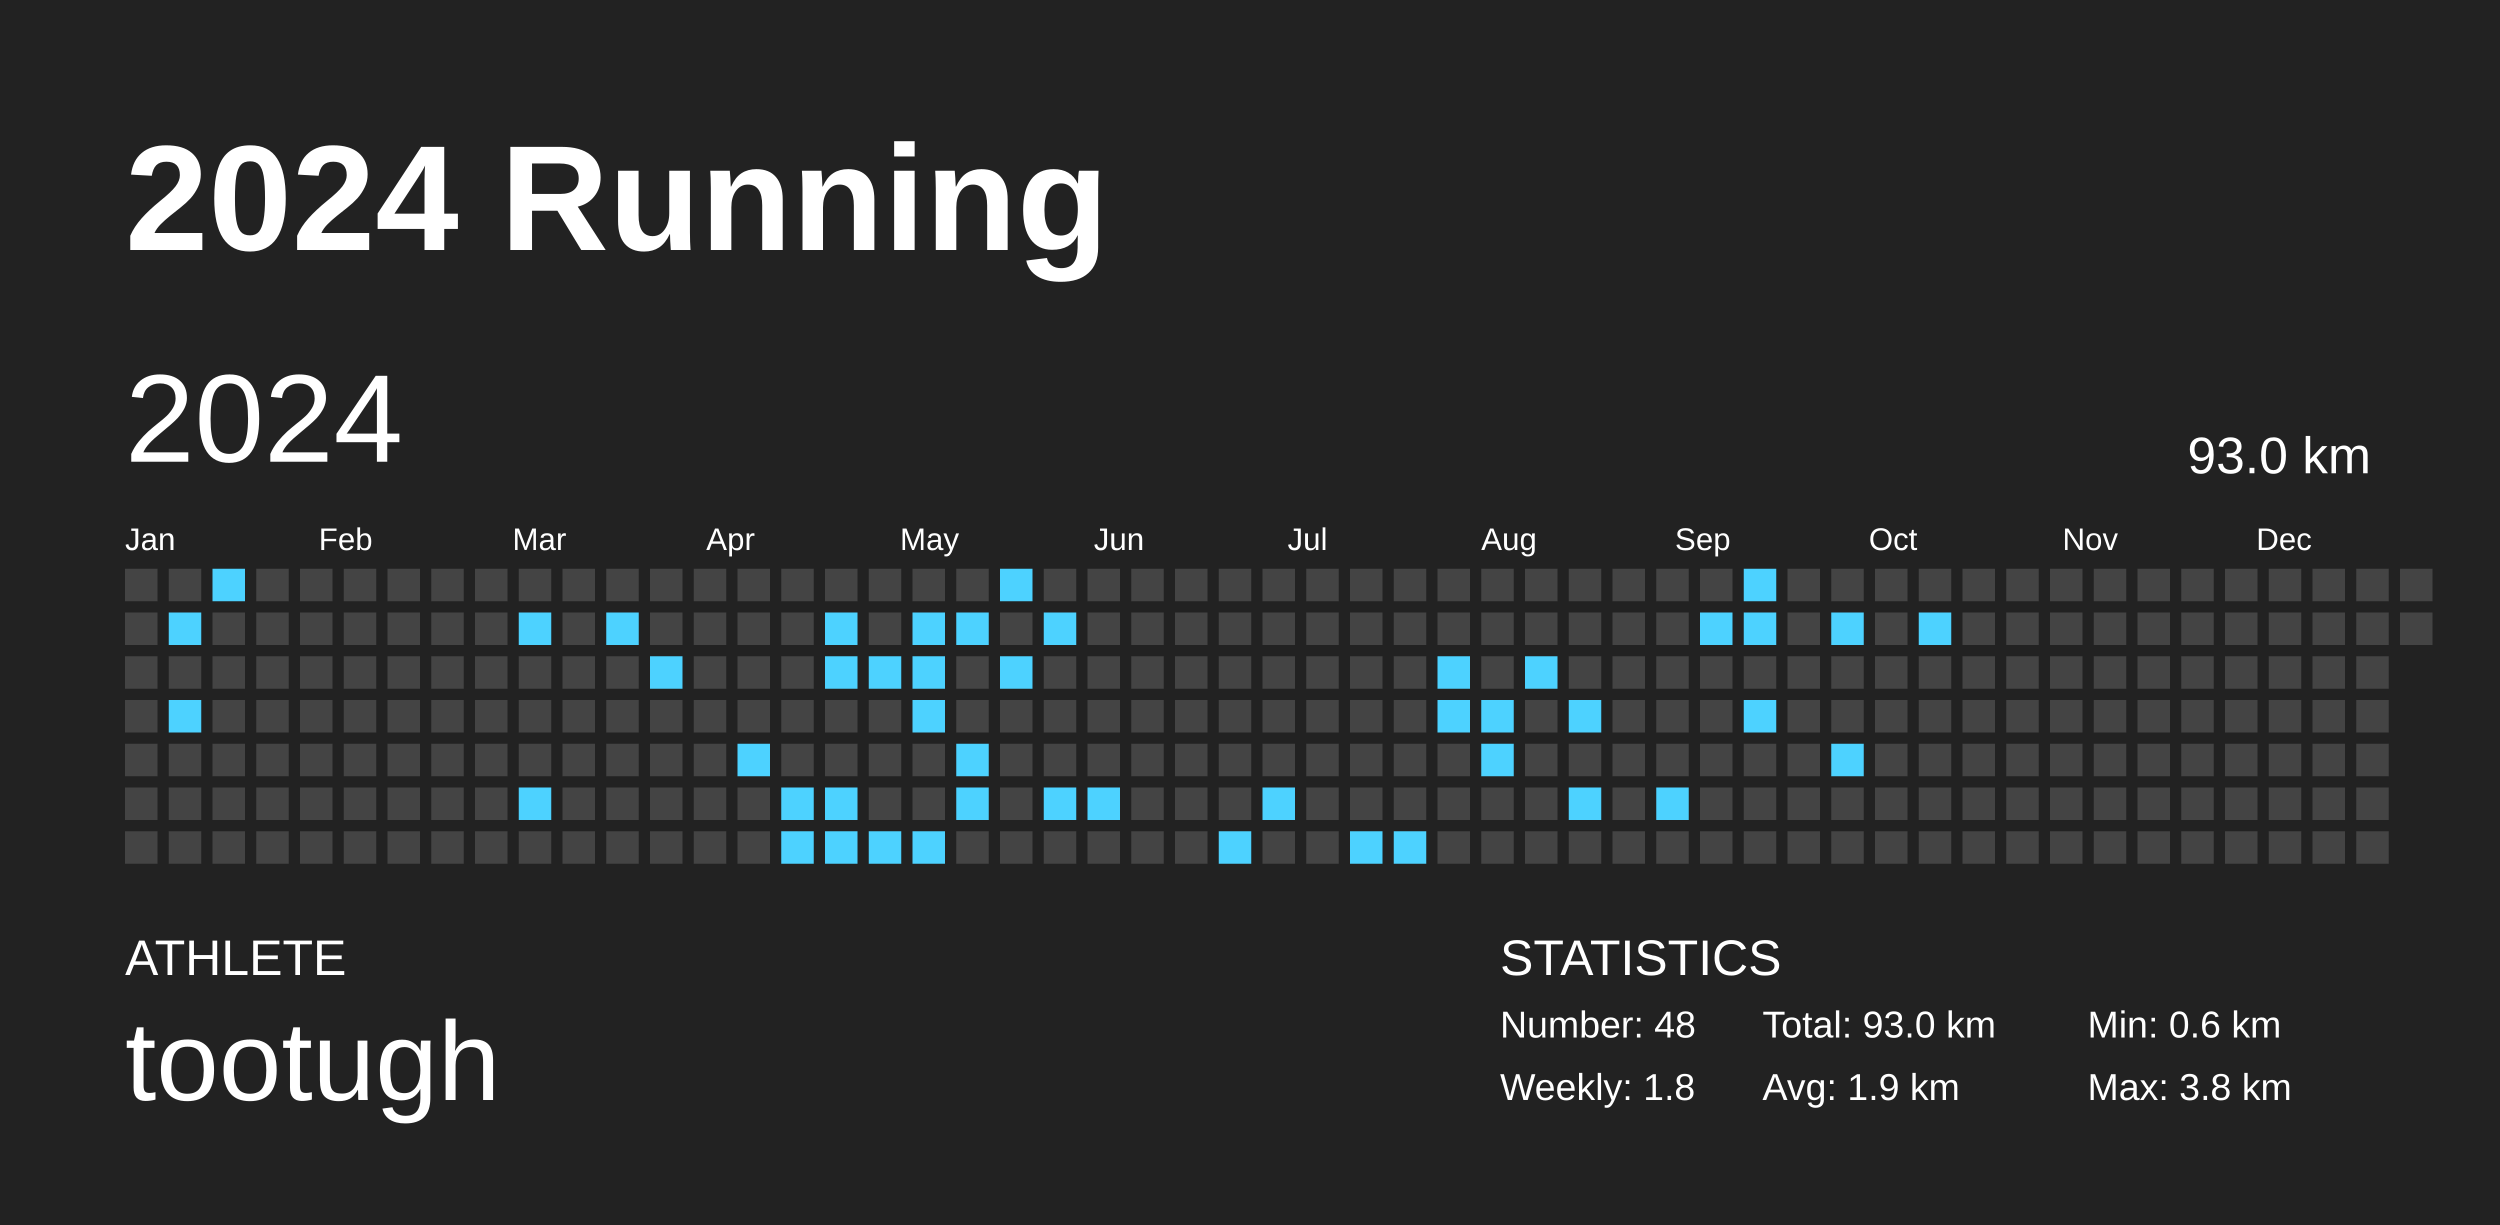
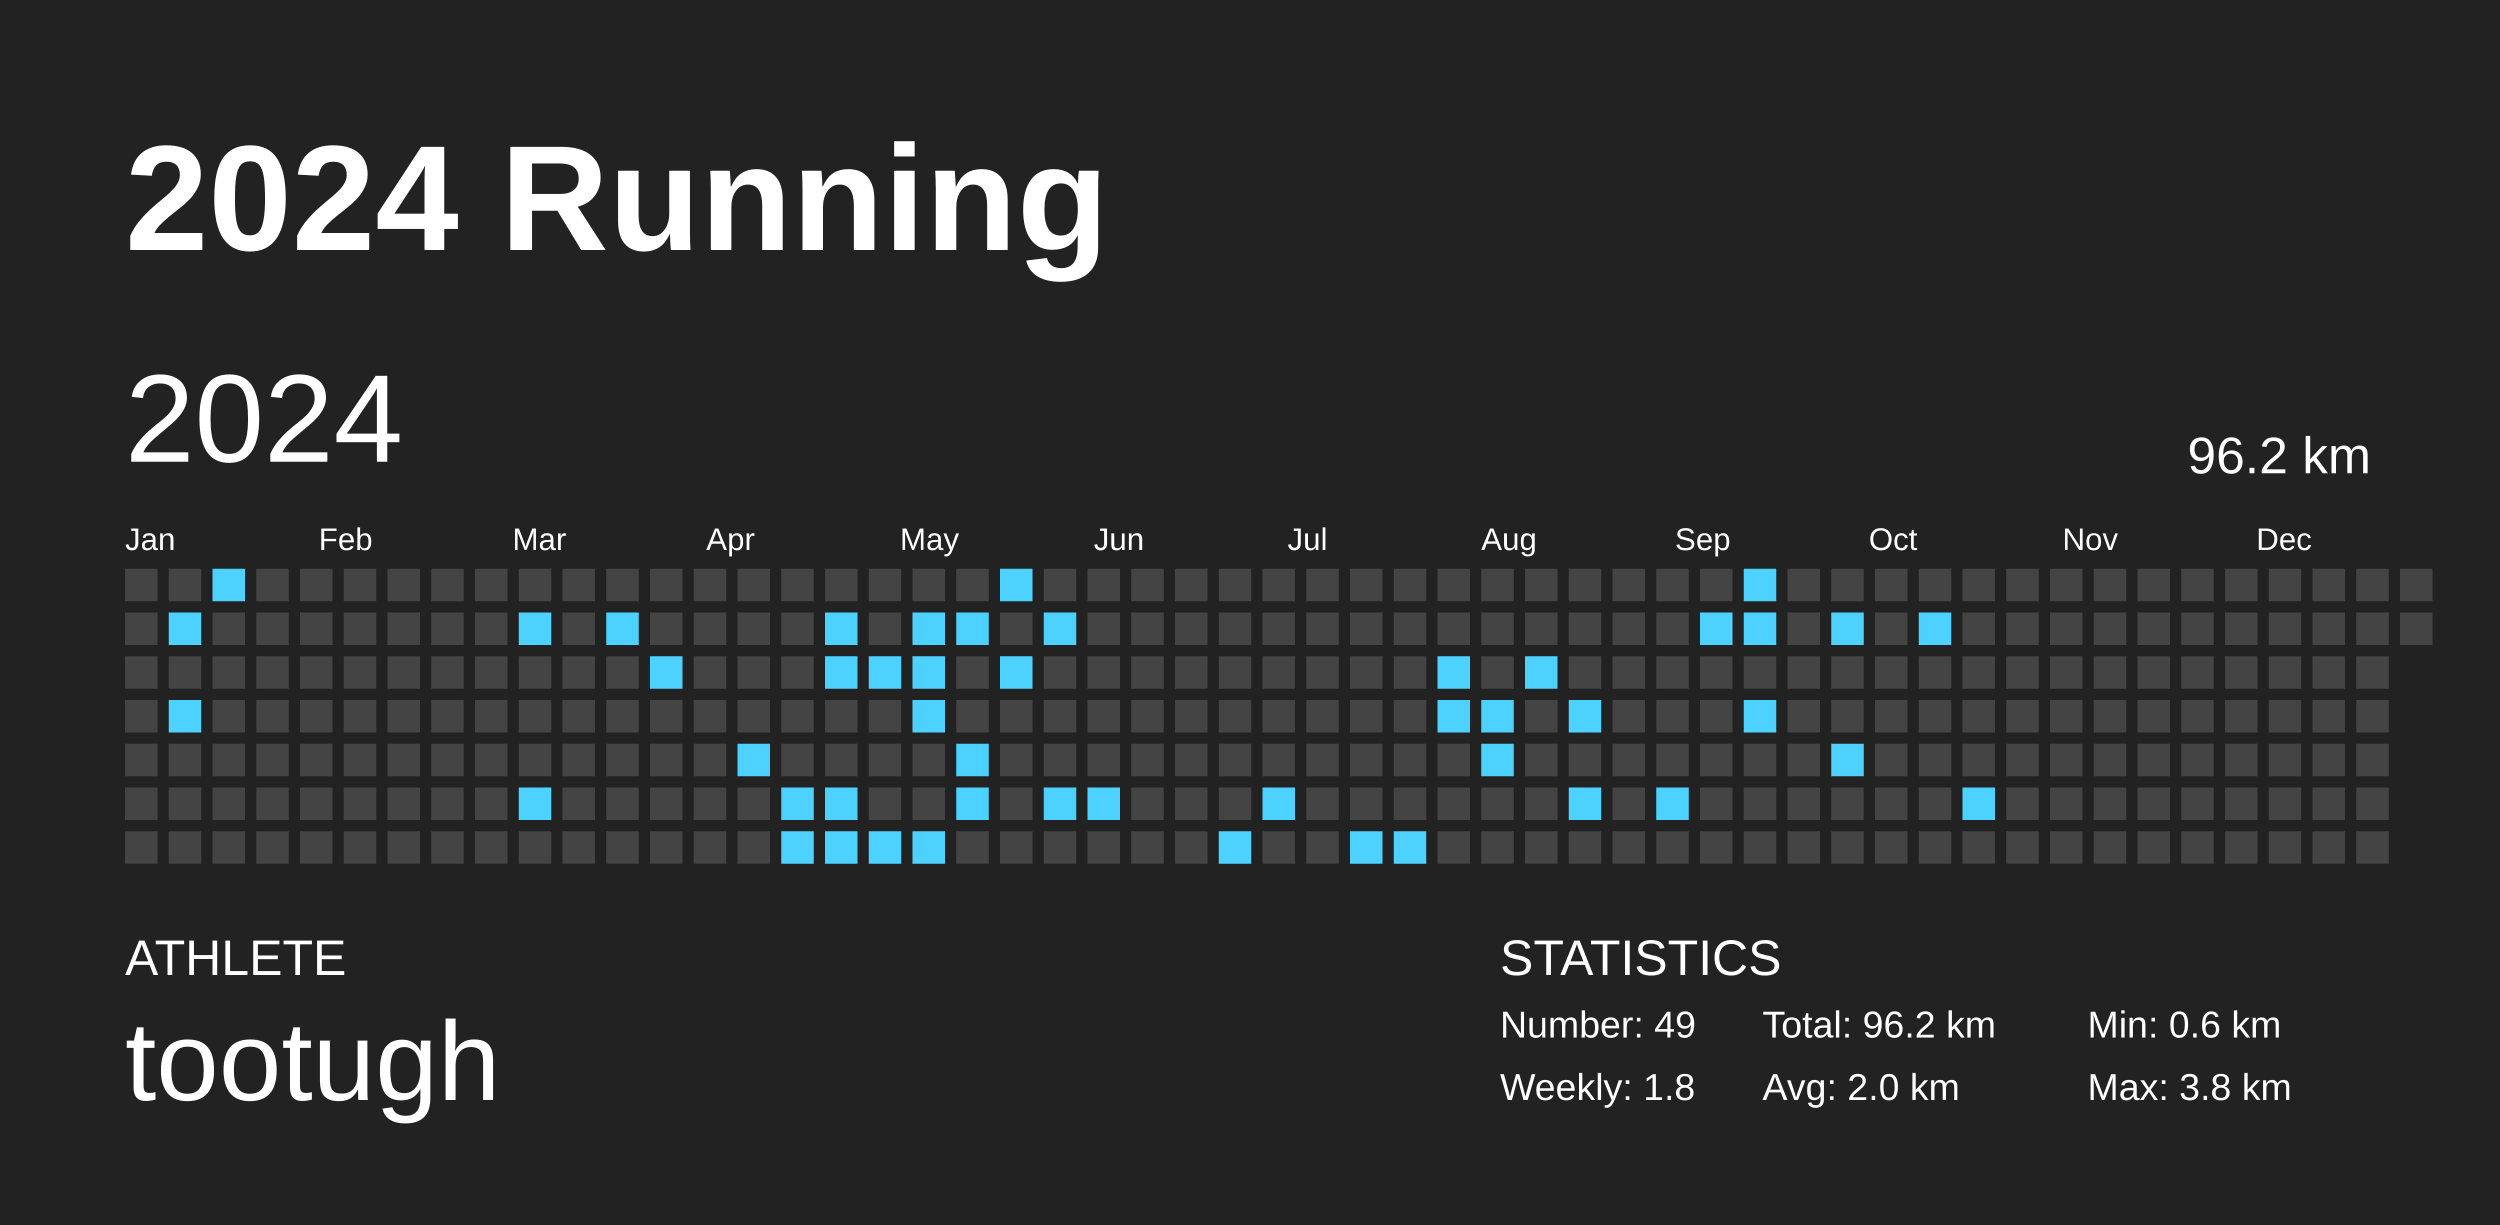
<svg xmlns="http://www.w3.org/2000/svg" baseProfile="full" height="98mm" version="1.1" viewBox="0,0,200,98" width="200mm">
  <defs />
  <rect fill="#222222" height="98" width="200" x="0" y="0" />
  <text fill="#FFFFFF" style="font-size:12px; font-family:Arial; font-weight:bold;" x="10" y="20">2024 Running</text>
  <text fill="#FFFFFF" style="font-size:4px; font-family:Arial" x="10" y="78">ATHLETE</text>
  <text fill="#FFFFFF" style="font-size:9px; font-family:Arial" x="10" y="88">tootugh</text>
  <text fill="#FFFFFF" style="font-size:4px; font-family:Arial" x="120" y="78">STATISTICS</text>
-   <text fill="#FFFFFF" style="font-size:3px; font-family:Arial" x="120" y="83">Number: 48</text>
+   <text fill="#FFFFFF" style="font-size:3px; font-family:Arial" x="120" y="83">Number: 49</text>
  <text fill="#FFFFFF" style="font-size:3px; font-family:Arial" x="120" y="88">Weekly: 1.8</text>
-   <text fill="#FFFFFF" style="font-size:3px; font-family:Arial" x="141" y="83">Total: 93.0 km</text>
-   <text fill="#FFFFFF" style="font-size:3px; font-family:Arial" x="141" y="88">Avg: 1.9 km</text>
+   <text fill="#FFFFFF" style="font-size:3px; font-family:Arial" x="141" y="83">Total: 96.2 km</text>
+   <text fill="#FFFFFF" style="font-size:3px; font-family:Arial" x="141" y="88">Avg: 2.0 km</text>
  <text fill="#FFFFFF" style="font-size:3px; font-family:Arial" x="167" y="83">Min: 0.6 km</text>
  <text fill="#FFFFFF" style="font-size:3px; font-family:Arial" x="167" y="88">Max: 3.8 km</text>
  <text dominant-baseline="hanging" fill="#FFFFFF" style="font-size:10.0px; font-family:Arial;" x="10" y="30">2024</text>
-   <text dominant-baseline="hanging" fill="#FFFFFF" style="font-size:4.125px; font-family:Arial;" x="175" y="35">93.0 km</text>
+   <text dominant-baseline="hanging" fill="#FFFFFF" style="font-size:4.125px; font-family:Arial;" x="175" y="35">96.2 km</text>
  <text fill="#FFFFFF" style="font-size:2.5px; font-family:Arial" x="10.0" y="44">Jan</text>
  <text fill="#FFFFFF" style="font-size:2.5px; font-family:Arial" x="25.5" y="44">Feb</text>
  <text fill="#FFFFFF" style="font-size:2.5px; font-family:Arial" x="41.0" y="44">Mar</text>
  <text fill="#FFFFFF" style="font-size:2.5px; font-family:Arial" x="56.5" y="44">Apr</text>
  <text fill="#FFFFFF" style="font-size:2.5px; font-family:Arial" x="72.0" y="44">May</text>
  <text fill="#FFFFFF" style="font-size:2.5px; font-family:Arial" x="87.5" y="44">Jun</text>
  <text fill="#FFFFFF" style="font-size:2.5px; font-family:Arial" x="103.0" y="44">Jul</text>
  <text fill="#FFFFFF" style="font-size:2.5px; font-family:Arial" x="118.5" y="44">Aug</text>
  <text fill="#FFFFFF" style="font-size:2.5px; font-family:Arial" x="134.0" y="44">Sep</text>
  <text fill="#FFFFFF" style="font-size:2.5px; font-family:Arial" x="149.5" y="44">Oct</text>
  <text fill="#FFFFFF" style="font-size:2.5px; font-family:Arial" x="165.0" y="44">Nov</text>
  <text fill="#FFFFFF" style="font-size:2.5px; font-family:Arial" x="180.5" y="44">Dec</text>
  <rect fill="#444444" height="2.6" width="2.6" x="10.0" y="45.5" />
  <rect fill="#444444" height="2.6" width="2.6" x="10.0" y="49.0" />
  <rect fill="#444444" height="2.6" width="2.6" x="10.0" y="52.5" />
  <rect fill="#444444" height="2.6" width="2.6" x="10.0" y="56.0" />
  <rect fill="#444444" height="2.6" width="2.6" x="10.0" y="59.5" />
  <rect fill="#444444" height="2.6" width="2.6" x="10.0" y="63.0" />
  <rect fill="#444444" height="2.6" width="2.6" x="10.0" y="66.5" />
  <rect fill="#444444" height="2.6" width="2.6" x="13.5" y="45.5" />
  <rect fill="#4dd2ff" height="2.6" width="2.6" x="13.5" y="49.0" />
  <rect fill="#444444" height="2.6" width="2.6" x="13.5" y="52.5" />
  <rect fill="#4dd2ff" height="2.6" width="2.6" x="13.5" y="56.0" />
  <rect fill="#444444" height="2.6" width="2.6" x="13.5" y="59.5" />
  <rect fill="#444444" height="2.6" width="2.6" x="13.5" y="63.0" />
  <rect fill="#444444" height="2.6" width="2.6" x="13.5" y="66.5" />
  <rect fill="#4dd2ff" height="2.6" width="2.6" x="17.0" y="45.5" />
  <rect fill="#444444" height="2.6" width="2.6" x="17.0" y="49.0" />
  <rect fill="#444444" height="2.6" width="2.6" x="17.0" y="52.5" />
  <rect fill="#444444" height="2.6" width="2.6" x="17.0" y="56.0" />
  <rect fill="#444444" height="2.6" width="2.6" x="17.0" y="59.5" />
  <rect fill="#444444" height="2.6" width="2.6" x="17.0" y="63.0" />
  <rect fill="#444444" height="2.6" width="2.6" x="17.0" y="66.5" />
  <rect fill="#444444" height="2.6" width="2.6" x="20.5" y="45.5" />
  <rect fill="#444444" height="2.6" width="2.6" x="20.5" y="49.0" />
  <rect fill="#444444" height="2.6" width="2.6" x="20.5" y="52.5" />
  <rect fill="#444444" height="2.6" width="2.6" x="20.5" y="56.0" />
  <rect fill="#444444" height="2.6" width="2.6" x="20.5" y="59.5" />
  <rect fill="#444444" height="2.6" width="2.6" x="20.5" y="63.0" />
  <rect fill="#444444" height="2.6" width="2.6" x="20.5" y="66.5" />
  <rect fill="#444444" height="2.6" width="2.6" x="24.0" y="45.5" />
  <rect fill="#444444" height="2.6" width="2.6" x="24.0" y="49.0" />
  <rect fill="#444444" height="2.6" width="2.6" x="24.0" y="52.5" />
  <rect fill="#444444" height="2.6" width="2.6" x="24.0" y="56.0" />
  <rect fill="#444444" height="2.6" width="2.6" x="24.0" y="59.5" />
  <rect fill="#444444" height="2.6" width="2.6" x="24.0" y="63.0" />
  <rect fill="#444444" height="2.6" width="2.6" x="24.0" y="66.5" />
  <rect fill="#444444" height="2.6" width="2.6" x="27.5" y="45.5" />
  <rect fill="#444444" height="2.6" width="2.6" x="27.5" y="49.0" />
  <rect fill="#444444" height="2.6" width="2.6" x="27.5" y="52.5" />
  <rect fill="#444444" height="2.6" width="2.6" x="27.5" y="56.0" />
  <rect fill="#444444" height="2.6" width="2.6" x="27.5" y="59.5" />
  <rect fill="#444444" height="2.6" width="2.6" x="27.5" y="63.0" />
  <rect fill="#444444" height="2.6" width="2.6" x="27.5" y="66.5" />
  <rect fill="#444444" height="2.6" width="2.6" x="31.0" y="45.5" />
  <rect fill="#444444" height="2.6" width="2.6" x="31.0" y="49.0" />
  <rect fill="#444444" height="2.6" width="2.6" x="31.0" y="52.5" />
  <rect fill="#444444" height="2.6" width="2.6" x="31.0" y="56.0" />
  <rect fill="#444444" height="2.6" width="2.6" x="31.0" y="59.5" />
  <rect fill="#444444" height="2.6" width="2.6" x="31.0" y="63.0" />
  <rect fill="#444444" height="2.6" width="2.6" x="31.0" y="66.5" />
  <rect fill="#444444" height="2.6" width="2.6" x="34.5" y="45.5" />
  <rect fill="#444444" height="2.6" width="2.6" x="34.5" y="49.0" />
  <rect fill="#444444" height="2.6" width="2.6" x="34.5" y="52.5" />
  <rect fill="#444444" height="2.6" width="2.6" x="34.5" y="56.0" />
  <rect fill="#444444" height="2.6" width="2.6" x="34.5" y="59.5" />
  <rect fill="#444444" height="2.6" width="2.6" x="34.5" y="63.0" />
  <rect fill="#444444" height="2.6" width="2.6" x="34.5" y="66.5" />
  <rect fill="#444444" height="2.6" width="2.6" x="38.0" y="45.5" />
  <rect fill="#444444" height="2.6" width="2.6" x="38.0" y="49.0" />
  <rect fill="#444444" height="2.6" width="2.6" x="38.0" y="52.5" />
  <rect fill="#444444" height="2.6" width="2.6" x="38.0" y="56.0" />
  <rect fill="#444444" height="2.6" width="2.6" x="38.0" y="59.5" />
  <rect fill="#444444" height="2.6" width="2.6" x="38.0" y="63.0" />
  <rect fill="#444444" height="2.6" width="2.6" x="38.0" y="66.5" />
  <rect fill="#444444" height="2.6" width="2.6" x="41.5" y="45.5" />
  <rect fill="#4dd2ff" height="2.6" width="2.6" x="41.5" y="49.0" />
  <rect fill="#444444" height="2.6" width="2.6" x="41.5" y="52.5" />
  <rect fill="#444444" height="2.6" width="2.6" x="41.5" y="56.0" />
  <rect fill="#444444" height="2.6" width="2.6" x="41.5" y="59.5" />
  <rect fill="#4dd2ff" height="2.6" width="2.6" x="41.5" y="63.0" />
  <rect fill="#444444" height="2.6" width="2.6" x="41.5" y="66.5" />
  <rect fill="#444444" height="2.6" width="2.6" x="45.0" y="45.5" />
  <rect fill="#444444" height="2.6" width="2.6" x="45.0" y="49.0" />
  <rect fill="#444444" height="2.6" width="2.6" x="45.0" y="52.5" />
  <rect fill="#444444" height="2.6" width="2.6" x="45.0" y="56.0" />
  <rect fill="#444444" height="2.6" width="2.6" x="45.0" y="59.5" />
  <rect fill="#444444" height="2.6" width="2.6" x="45.0" y="63.0" />
  <rect fill="#444444" height="2.6" width="2.6" x="45.0" y="66.5" />
  <rect fill="#444444" height="2.6" width="2.6" x="48.5" y="45.5" />
  <rect fill="#4dd2ff" height="2.6" width="2.6" x="48.5" y="49.0" />
  <rect fill="#444444" height="2.6" width="2.6" x="48.5" y="52.5" />
  <rect fill="#444444" height="2.6" width="2.6" x="48.5" y="56.0" />
  <rect fill="#444444" height="2.6" width="2.6" x="48.5" y="59.5" />
  <rect fill="#444444" height="2.6" width="2.6" x="48.5" y="63.0" />
  <rect fill="#444444" height="2.6" width="2.6" x="48.5" y="66.5" />
  <rect fill="#444444" height="2.6" width="2.6" x="52.0" y="45.5" />
  <rect fill="#444444" height="2.6" width="2.6" x="52.0" y="49.0" />
  <rect fill="#4dd2ff" height="2.6" width="2.6" x="52.0" y="52.5" />
  <rect fill="#444444" height="2.6" width="2.6" x="52.0" y="56.0" />
  <rect fill="#444444" height="2.6" width="2.6" x="52.0" y="59.5" />
  <rect fill="#444444" height="2.6" width="2.6" x="52.0" y="63.0" />
  <rect fill="#444444" height="2.6" width="2.6" x="52.0" y="66.5" />
  <rect fill="#444444" height="2.6" width="2.6" x="55.5" y="45.5" />
  <rect fill="#444444" height="2.6" width="2.6" x="55.5" y="49.0" />
  <rect fill="#444444" height="2.6" width="2.6" x="55.5" y="52.5" />
  <rect fill="#444444" height="2.6" width="2.6" x="55.5" y="56.0" />
  <rect fill="#444444" height="2.6" width="2.6" x="55.5" y="59.5" />
  <rect fill="#444444" height="2.6" width="2.6" x="55.5" y="63.0" />
  <rect fill="#444444" height="2.6" width="2.6" x="55.5" y="66.5" />
  <rect fill="#444444" height="2.6" width="2.6" x="59.0" y="45.5" />
  <rect fill="#444444" height="2.6" width="2.6" x="59.0" y="49.0" />
  <rect fill="#444444" height="2.6" width="2.6" x="59.0" y="52.5" />
  <rect fill="#444444" height="2.6" width="2.6" x="59.0" y="56.0" />
  <rect fill="#4dd2ff" height="2.6" width="2.6" x="59.0" y="59.5" />
  <rect fill="#444444" height="2.6" width="2.6" x="59.0" y="63.0" />
  <rect fill="#444444" height="2.6" width="2.6" x="59.0" y="66.5" />
  <rect fill="#444444" height="2.6" width="2.6" x="62.5" y="45.5" />
  <rect fill="#444444" height="2.6" width="2.6" x="62.5" y="49.0" />
  <rect fill="#444444" height="2.6" width="2.6" x="62.5" y="52.5" />
  <rect fill="#444444" height="2.6" width="2.6" x="62.5" y="56.0" />
  <rect fill="#444444" height="2.6" width="2.6" x="62.5" y="59.5" />
  <rect fill="#4dd2ff" height="2.6" width="2.6" x="62.5" y="63.0" />
  <rect fill="#4dd2ff" height="2.6" width="2.6" x="62.5" y="66.5" />
  <rect fill="#444444" height="2.6" width="2.6" x="66.0" y="45.5" />
  <rect fill="#4dd2ff" height="2.6" width="2.6" x="66.0" y="49.0" />
  <rect fill="#4dd2ff" height="2.6" width="2.6" x="66.0" y="52.5" />
  <rect fill="#444444" height="2.6" width="2.6" x="66.0" y="56.0" />
  <rect fill="#444444" height="2.6" width="2.6" x="66.0" y="59.5" />
  <rect fill="#4dd2ff" height="2.6" width="2.6" x="66.0" y="63.0" />
  <rect fill="#4dd2ff" height="2.6" width="2.6" x="66.0" y="66.5" />
  <rect fill="#444444" height="2.6" width="2.6" x="69.5" y="45.5" />
  <rect fill="#444444" height="2.6" width="2.6" x="69.5" y="49.0" />
  <rect fill="#4dd2ff" height="2.6" width="2.6" x="69.5" y="52.5" />
  <rect fill="#444444" height="2.6" width="2.6" x="69.5" y="56.0" />
  <rect fill="#444444" height="2.6" width="2.6" x="69.5" y="59.5" />
  <rect fill="#444444" height="2.6" width="2.6" x="69.5" y="63.0" />
  <rect fill="#4dd2ff" height="2.6" width="2.6" x="69.5" y="66.5" />
  <rect fill="#444444" height="2.6" width="2.6" x="73.0" y="45.5" />
  <rect fill="#4dd2ff" height="2.6" width="2.6" x="73.0" y="49.0" />
  <rect fill="#4dd2ff" height="2.6" width="2.6" x="73.0" y="52.5" />
  <rect fill="#4dd2ff" height="2.6" width="2.6" x="73.0" y="56.0" />
  <rect fill="#444444" height="2.6" width="2.6" x="73.0" y="59.5" />
  <rect fill="#444444" height="2.6" width="2.6" x="73.0" y="63.0" />
  <rect fill="#4dd2ff" height="2.6" width="2.6" x="73.0" y="66.5" />
  <rect fill="#444444" height="2.6" width="2.6" x="76.5" y="45.5" />
  <rect fill="#4dd2ff" height="2.6" width="2.6" x="76.5" y="49.0" />
  <rect fill="#444444" height="2.6" width="2.6" x="76.5" y="52.5" />
  <rect fill="#444444" height="2.6" width="2.6" x="76.5" y="56.0" />
  <rect fill="#4dd2ff" height="2.6" width="2.6" x="76.5" y="59.5" />
  <rect fill="#4dd2ff" height="2.6" width="2.6" x="76.5" y="63.0" />
  <rect fill="#444444" height="2.6" width="2.6" x="76.5" y="66.5" />
  <rect fill="#4dd2ff" height="2.6" width="2.6" x="80.0" y="45.5" />
  <rect fill="#444444" height="2.6" width="2.6" x="80.0" y="49.0" />
  <rect fill="#4dd2ff" height="2.6" width="2.6" x="80.0" y="52.5" />
  <rect fill="#444444" height="2.6" width="2.6" x="80.0" y="56.0" />
  <rect fill="#444444" height="2.6" width="2.6" x="80.0" y="59.5" />
  <rect fill="#444444" height="2.6" width="2.6" x="80.0" y="63.0" />
  <rect fill="#444444" height="2.6" width="2.6" x="80.0" y="66.5" />
  <rect fill="#444444" height="2.6" width="2.6" x="83.5" y="45.5" />
  <rect fill="#4dd2ff" height="2.6" width="2.6" x="83.5" y="49.0" />
  <rect fill="#444444" height="2.6" width="2.6" x="83.5" y="52.5" />
  <rect fill="#444444" height="2.6" width="2.6" x="83.5" y="56.0" />
  <rect fill="#444444" height="2.6" width="2.6" x="83.5" y="59.5" />
  <rect fill="#4dd2ff" height="2.6" width="2.6" x="83.5" y="63.0" />
  <rect fill="#444444" height="2.6" width="2.6" x="83.5" y="66.5" />
  <rect fill="#444444" height="2.6" width="2.6" x="87.0" y="45.5" />
  <rect fill="#444444" height="2.6" width="2.6" x="87.0" y="49.0" />
  <rect fill="#444444" height="2.6" width="2.6" x="87.0" y="52.5" />
  <rect fill="#444444" height="2.6" width="2.6" x="87.0" y="56.0" />
  <rect fill="#444444" height="2.6" width="2.6" x="87.0" y="59.5" />
  <rect fill="#4dd2ff" height="2.6" width="2.6" x="87.0" y="63.0" />
  <rect fill="#444444" height="2.6" width="2.6" x="87.0" y="66.5" />
  <rect fill="#444444" height="2.6" width="2.6" x="90.5" y="45.5" />
  <rect fill="#444444" height="2.6" width="2.6" x="90.5" y="49.0" />
  <rect fill="#444444" height="2.6" width="2.6" x="90.5" y="52.5" />
  <rect fill="#444444" height="2.6" width="2.6" x="90.5" y="56.0" />
  <rect fill="#444444" height="2.6" width="2.6" x="90.5" y="59.5" />
  <rect fill="#444444" height="2.6" width="2.6" x="90.5" y="63.0" />
  <rect fill="#444444" height="2.6" width="2.6" x="90.5" y="66.5" />
  <rect fill="#444444" height="2.6" width="2.6" x="94.0" y="45.5" />
  <rect fill="#444444" height="2.6" width="2.6" x="94.0" y="49.0" />
  <rect fill="#444444" height="2.6" width="2.6" x="94.0" y="52.5" />
  <rect fill="#444444" height="2.6" width="2.6" x="94.0" y="56.0" />
  <rect fill="#444444" height="2.6" width="2.6" x="94.0" y="59.5" />
  <rect fill="#444444" height="2.6" width="2.6" x="94.0" y="63.0" />
  <rect fill="#444444" height="2.6" width="2.6" x="94.0" y="66.5" />
  <rect fill="#444444" height="2.6" width="2.6" x="97.5" y="45.5" />
  <rect fill="#444444" height="2.6" width="2.6" x="97.5" y="49.0" />
  <rect fill="#444444" height="2.6" width="2.6" x="97.5" y="52.5" />
  <rect fill="#444444" height="2.6" width="2.6" x="97.5" y="56.0" />
  <rect fill="#444444" height="2.6" width="2.6" x="97.5" y="59.5" />
  <rect fill="#444444" height="2.6" width="2.6" x="97.5" y="63.0" />
  <rect fill="#4dd2ff" height="2.6" width="2.6" x="97.5" y="66.5" />
  <rect fill="#444444" height="2.6" width="2.6" x="101.0" y="45.5" />
  <rect fill="#444444" height="2.6" width="2.6" x="101.0" y="49.0" />
  <rect fill="#444444" height="2.6" width="2.6" x="101.0" y="52.5" />
  <rect fill="#444444" height="2.6" width="2.6" x="101.0" y="56.0" />
  <rect fill="#444444" height="2.6" width="2.6" x="101.0" y="59.5" />
  <rect fill="#4dd2ff" height="2.6" width="2.6" x="101.0" y="63.0" />
  <rect fill="#444444" height="2.6" width="2.6" x="101.0" y="66.5" />
  <rect fill="#444444" height="2.6" width="2.6" x="104.5" y="45.5" />
  <rect fill="#444444" height="2.6" width="2.6" x="104.5" y="49.0" />
  <rect fill="#444444" height="2.6" width="2.6" x="104.5" y="52.5" />
  <rect fill="#444444" height="2.6" width="2.6" x="104.5" y="56.0" />
  <rect fill="#444444" height="2.6" width="2.6" x="104.5" y="59.5" />
  <rect fill="#444444" height="2.6" width="2.6" x="104.5" y="63.0" />
  <rect fill="#444444" height="2.6" width="2.6" x="104.5" y="66.5" />
  <rect fill="#444444" height="2.6" width="2.6" x="108.0" y="45.5" />
  <rect fill="#444444" height="2.6" width="2.6" x="108.0" y="49.0" />
  <rect fill="#444444" height="2.6" width="2.6" x="108.0" y="52.5" />
  <rect fill="#444444" height="2.6" width="2.6" x="108.0" y="56.0" />
  <rect fill="#444444" height="2.6" width="2.6" x="108.0" y="59.5" />
  <rect fill="#444444" height="2.6" width="2.6" x="108.0" y="63.0" />
  <rect fill="#4dd2ff" height="2.6" width="2.6" x="108.0" y="66.5" />
  <rect fill="#444444" height="2.6" width="2.6" x="111.5" y="45.5" />
  <rect fill="#444444" height="2.6" width="2.6" x="111.5" y="49.0" />
  <rect fill="#444444" height="2.6" width="2.6" x="111.5" y="52.5" />
  <rect fill="#444444" height="2.6" width="2.6" x="111.5" y="56.0" />
  <rect fill="#444444" height="2.6" width="2.6" x="111.5" y="59.5" />
  <rect fill="#444444" height="2.6" width="2.6" x="111.5" y="63.0" />
  <rect fill="#4dd2ff" height="2.6" width="2.6" x="111.5" y="66.5" />
  <rect fill="#444444" height="2.6" width="2.6" x="115.0" y="45.5" />
  <rect fill="#444444" height="2.6" width="2.6" x="115.0" y="49.0" />
  <rect fill="#4dd2ff" height="2.6" width="2.6" x="115.0" y="52.5" />
  <rect fill="#4dd2ff" height="2.6" width="2.6" x="115.0" y="56.0" />
  <rect fill="#444444" height="2.6" width="2.6" x="115.0" y="59.5" />
  <rect fill="#444444" height="2.6" width="2.6" x="115.0" y="63.0" />
  <rect fill="#444444" height="2.6" width="2.6" x="115.0" y="66.5" />
  <rect fill="#444444" height="2.6" width="2.6" x="118.5" y="45.5" />
  <rect fill="#444444" height="2.6" width="2.6" x="118.5" y="49.0" />
  <rect fill="#444444" height="2.6" width="2.6" x="118.5" y="52.5" />
  <rect fill="#4dd2ff" height="2.6" width="2.6" x="118.5" y="56.0" />
  <rect fill="#4dd2ff" height="2.6" width="2.6" x="118.5" y="59.5" />
  <rect fill="#444444" height="2.6" width="2.6" x="118.5" y="63.0" />
  <rect fill="#444444" height="2.6" width="2.6" x="118.5" y="66.5" />
  <rect fill="#444444" height="2.6" width="2.6" x="122.0" y="45.5" />
  <rect fill="#444444" height="2.6" width="2.6" x="122.0" y="49.0" />
  <rect fill="#4dd2ff" height="2.6" width="2.6" x="122.0" y="52.5" />
  <rect fill="#444444" height="2.6" width="2.6" x="122.0" y="56.0" />
  <rect fill="#444444" height="2.6" width="2.6" x="122.0" y="59.5" />
  <rect fill="#444444" height="2.6" width="2.6" x="122.0" y="63.0" />
  <rect fill="#444444" height="2.6" width="2.6" x="122.0" y="66.5" />
  <rect fill="#444444" height="2.6" width="2.6" x="125.5" y="45.5" />
  <rect fill="#444444" height="2.6" width="2.6" x="125.5" y="49.0" />
  <rect fill="#444444" height="2.6" width="2.6" x="125.5" y="52.5" />
  <rect fill="#4dd2ff" height="2.6" width="2.6" x="125.5" y="56.0" />
  <rect fill="#444444" height="2.6" width="2.6" x="125.5" y="59.5" />
  <rect fill="#4dd2ff" height="2.6" width="2.6" x="125.5" y="63.0" />
  <rect fill="#444444" height="2.6" width="2.6" x="125.5" y="66.5" />
  <rect fill="#444444" height="2.6" width="2.6" x="129.0" y="45.5" />
  <rect fill="#444444" height="2.6" width="2.6" x="129.0" y="49.0" />
  <rect fill="#444444" height="2.6" width="2.6" x="129.0" y="52.5" />
  <rect fill="#444444" height="2.6" width="2.6" x="129.0" y="56.0" />
  <rect fill="#444444" height="2.6" width="2.6" x="129.0" y="59.5" />
  <rect fill="#444444" height="2.6" width="2.6" x="129.0" y="63.0" />
  <rect fill="#444444" height="2.6" width="2.6" x="129.0" y="66.5" />
  <rect fill="#444444" height="2.6" width="2.6" x="132.5" y="45.5" />
  <rect fill="#444444" height="2.6" width="2.6" x="132.5" y="49.0" />
  <rect fill="#444444" height="2.6" width="2.6" x="132.5" y="52.5" />
  <rect fill="#444444" height="2.6" width="2.6" x="132.5" y="56.0" />
  <rect fill="#444444" height="2.6" width="2.6" x="132.5" y="59.5" />
  <rect fill="#4dd2ff" height="2.6" width="2.6" x="132.5" y="63.0" />
  <rect fill="#444444" height="2.6" width="2.6" x="132.5" y="66.5" />
  <rect fill="#444444" height="2.6" width="2.6" x="136.0" y="45.5" />
  <rect fill="#4dd2ff" height="2.6" width="2.6" x="136.0" y="49.0" />
  <rect fill="#444444" height="2.6" width="2.6" x="136.0" y="52.5" />
  <rect fill="#444444" height="2.6" width="2.6" x="136.0" y="56.0" />
  <rect fill="#444444" height="2.6" width="2.6" x="136.0" y="59.5" />
  <rect fill="#444444" height="2.6" width="2.6" x="136.0" y="63.0" />
  <rect fill="#444444" height="2.6" width="2.6" x="136.0" y="66.5" />
  <rect fill="#4dd2ff" height="2.6" width="2.6" x="139.5" y="45.5" />
  <rect fill="#4dd2ff" height="2.6" width="2.6" x="139.5" y="49.0" />
  <rect fill="#444444" height="2.6" width="2.6" x="139.5" y="52.5" />
  <rect fill="#4dd2ff" height="2.6" width="2.6" x="139.5" y="56.0" />
  <rect fill="#444444" height="2.6" width="2.6" x="139.5" y="59.5" />
  <rect fill="#444444" height="2.6" width="2.6" x="139.5" y="63.0" />
  <rect fill="#444444" height="2.6" width="2.6" x="139.5" y="66.5" />
  <rect fill="#444444" height="2.6" width="2.6" x="143.0" y="45.5" />
  <rect fill="#444444" height="2.6" width="2.6" x="143.0" y="49.0" />
  <rect fill="#444444" height="2.6" width="2.6" x="143.0" y="52.5" />
  <rect fill="#444444" height="2.6" width="2.6" x="143.0" y="56.0" />
  <rect fill="#444444" height="2.6" width="2.6" x="143.0" y="59.5" />
  <rect fill="#444444" height="2.6" width="2.6" x="143.0" y="63.0" />
  <rect fill="#444444" height="2.6" width="2.6" x="143.0" y="66.5" />
  <rect fill="#444444" height="2.6" width="2.6" x="146.5" y="45.5" />
  <rect fill="#4dd2ff" height="2.6" width="2.6" x="146.5" y="49.0" />
  <rect fill="#444444" height="2.6" width="2.6" x="146.5" y="52.5" />
  <rect fill="#444444" height="2.6" width="2.6" x="146.5" y="56.0" />
  <rect fill="#4dd2ff" height="2.6" width="2.6" x="146.5" y="59.5" />
  <rect fill="#444444" height="2.6" width="2.6" x="146.5" y="63.0" />
  <rect fill="#444444" height="2.6" width="2.6" x="146.5" y="66.5" />
  <rect fill="#444444" height="2.6" width="2.6" x="150.0" y="45.5" />
  <rect fill="#444444" height="2.6" width="2.6" x="150.0" y="49.0" />
  <rect fill="#444444" height="2.6" width="2.6" x="150.0" y="52.5" />
  <rect fill="#444444" height="2.6" width="2.6" x="150.0" y="56.0" />
  <rect fill="#444444" height="2.6" width="2.6" x="150.0" y="59.5" />
  <rect fill="#444444" height="2.6" width="2.6" x="150.0" y="63.0" />
  <rect fill="#444444" height="2.6" width="2.6" x="150.0" y="66.5" />
  <rect fill="#444444" height="2.6" width="2.6" x="153.5" y="45.5" />
  <rect fill="#4dd2ff" height="2.6" width="2.6" x="153.5" y="49.0" />
  <rect fill="#444444" height="2.6" width="2.6" x="153.5" y="52.5" />
  <rect fill="#444444" height="2.6" width="2.6" x="153.5" y="56.0" />
  <rect fill="#444444" height="2.6" width="2.6" x="153.5" y="59.5" />
  <rect fill="#444444" height="2.6" width="2.6" x="153.5" y="63.0" />
  <rect fill="#444444" height="2.6" width="2.6" x="153.5" y="66.5" />
  <rect fill="#444444" height="2.6" width="2.6" x="157.0" y="45.5" />
  <rect fill="#444444" height="2.6" width="2.6" x="157.0" y="49.0" />
  <rect fill="#444444" height="2.6" width="2.6" x="157.0" y="52.5" />
  <rect fill="#444444" height="2.6" width="2.6" x="157.0" y="56.0" />
  <rect fill="#444444" height="2.6" width="2.6" x="157.0" y="59.5" />
-   <rect fill="#444444" height="2.6" width="2.6" x="157.0" y="63.0" />
+   <rect fill="#4dd2ff" height="2.6" width="2.6" x="157.0" y="63.0" />
  <rect fill="#444444" height="2.6" width="2.6" x="157.0" y="66.5" />
  <rect fill="#444444" height="2.6" width="2.6" x="160.5" y="45.5" />
  <rect fill="#444444" height="2.6" width="2.6" x="160.5" y="49.0" />
  <rect fill="#444444" height="2.6" width="2.6" x="160.5" y="52.5" />
  <rect fill="#444444" height="2.6" width="2.6" x="160.5" y="56.0" />
  <rect fill="#444444" height="2.6" width="2.6" x="160.5" y="59.5" />
  <rect fill="#444444" height="2.6" width="2.6" x="160.5" y="63.0" />
  <rect fill="#444444" height="2.6" width="2.6" x="160.5" y="66.5" />
  <rect fill="#444444" height="2.6" width="2.6" x="164.0" y="45.5" />
  <rect fill="#444444" height="2.6" width="2.6" x="164.0" y="49.0" />
  <rect fill="#444444" height="2.6" width="2.6" x="164.0" y="52.5" />
  <rect fill="#444444" height="2.6" width="2.6" x="164.0" y="56.0" />
  <rect fill="#444444" height="2.6" width="2.6" x="164.0" y="59.5" />
  <rect fill="#444444" height="2.6" width="2.6" x="164.0" y="63.0" />
  <rect fill="#444444" height="2.6" width="2.6" x="164.0" y="66.5" />
  <rect fill="#444444" height="2.6" width="2.6" x="167.5" y="45.5" />
  <rect fill="#444444" height="2.6" width="2.6" x="167.5" y="49.0" />
  <rect fill="#444444" height="2.6" width="2.6" x="167.5" y="52.5" />
  <rect fill="#444444" height="2.6" width="2.6" x="167.5" y="56.0" />
  <rect fill="#444444" height="2.6" width="2.6" x="167.5" y="59.5" />
  <rect fill="#444444" height="2.6" width="2.6" x="167.5" y="63.0" />
  <rect fill="#444444" height="2.6" width="2.6" x="167.5" y="66.5" />
  <rect fill="#444444" height="2.6" width="2.6" x="171.0" y="45.5" />
  <rect fill="#444444" height="2.6" width="2.6" x="171.0" y="49.0" />
  <rect fill="#444444" height="2.6" width="2.6" x="171.0" y="52.5" />
  <rect fill="#444444" height="2.6" width="2.6" x="171.0" y="56.0" />
  <rect fill="#444444" height="2.6" width="2.6" x="171.0" y="59.5" />
  <rect fill="#444444" height="2.6" width="2.6" x="171.0" y="63.0" />
  <rect fill="#444444" height="2.6" width="2.6" x="171.0" y="66.5" />
  <rect fill="#444444" height="2.6" width="2.6" x="174.5" y="45.5" />
  <rect fill="#444444" height="2.6" width="2.6" x="174.5" y="49.0" />
  <rect fill="#444444" height="2.6" width="2.6" x="174.5" y="52.5" />
  <rect fill="#444444" height="2.6" width="2.6" x="174.5" y="56.0" />
  <rect fill="#444444" height="2.6" width="2.6" x="174.5" y="59.5" />
  <rect fill="#444444" height="2.6" width="2.6" x="174.5" y="63.0" />
  <rect fill="#444444" height="2.6" width="2.6" x="174.5" y="66.5" />
  <rect fill="#444444" height="2.6" width="2.6" x="178.0" y="45.5" />
  <rect fill="#444444" height="2.6" width="2.6" x="178.0" y="49.0" />
  <rect fill="#444444" height="2.6" width="2.6" x="178.0" y="52.5" />
  <rect fill="#444444" height="2.6" width="2.6" x="178.0" y="56.0" />
  <rect fill="#444444" height="2.6" width="2.6" x="178.0" y="59.5" />
  <rect fill="#444444" height="2.6" width="2.6" x="178.0" y="63.0" />
  <rect fill="#444444" height="2.6" width="2.6" x="178.0" y="66.5" />
  <rect fill="#444444" height="2.6" width="2.6" x="181.5" y="45.5" />
  <rect fill="#444444" height="2.6" width="2.6" x="181.5" y="49.0" />
  <rect fill="#444444" height="2.6" width="2.6" x="181.5" y="52.5" />
  <rect fill="#444444" height="2.6" width="2.6" x="181.5" y="56.0" />
  <rect fill="#444444" height="2.6" width="2.6" x="181.5" y="59.5" />
  <rect fill="#444444" height="2.6" width="2.6" x="181.5" y="63.0" />
  <rect fill="#444444" height="2.6" width="2.6" x="181.5" y="66.5" />
  <rect fill="#444444" height="2.6" width="2.6" x="185.0" y="45.5" />
  <rect fill="#444444" height="2.6" width="2.6" x="185.0" y="49.0" />
  <rect fill="#444444" height="2.6" width="2.6" x="185.0" y="52.5" />
  <rect fill="#444444" height="2.6" width="2.6" x="185.0" y="56.0" />
  <rect fill="#444444" height="2.6" width="2.6" x="185.0" y="59.5" />
  <rect fill="#444444" height="2.6" width="2.6" x="185.0" y="63.0" />
  <rect fill="#444444" height="2.6" width="2.6" x="185.0" y="66.5" />
  <rect fill="#444444" height="2.6" width="2.6" x="188.5" y="45.5" />
  <rect fill="#444444" height="2.6" width="2.6" x="188.5" y="49.0" />
  <rect fill="#444444" height="2.6" width="2.6" x="188.5" y="52.5" />
  <rect fill="#444444" height="2.6" width="2.6" x="188.5" y="56.0" />
  <rect fill="#444444" height="2.6" width="2.6" x="188.5" y="59.5" />
  <rect fill="#444444" height="2.6" width="2.6" x="188.5" y="63.0" />
  <rect fill="#444444" height="2.6" width="2.6" x="188.5" y="66.5" />
  <rect fill="#444444" height="2.6" width="2.6" x="192.0" y="45.5" />
  <rect fill="#444444" height="2.6" width="2.6" x="192.0" y="49.0" />
</svg>
